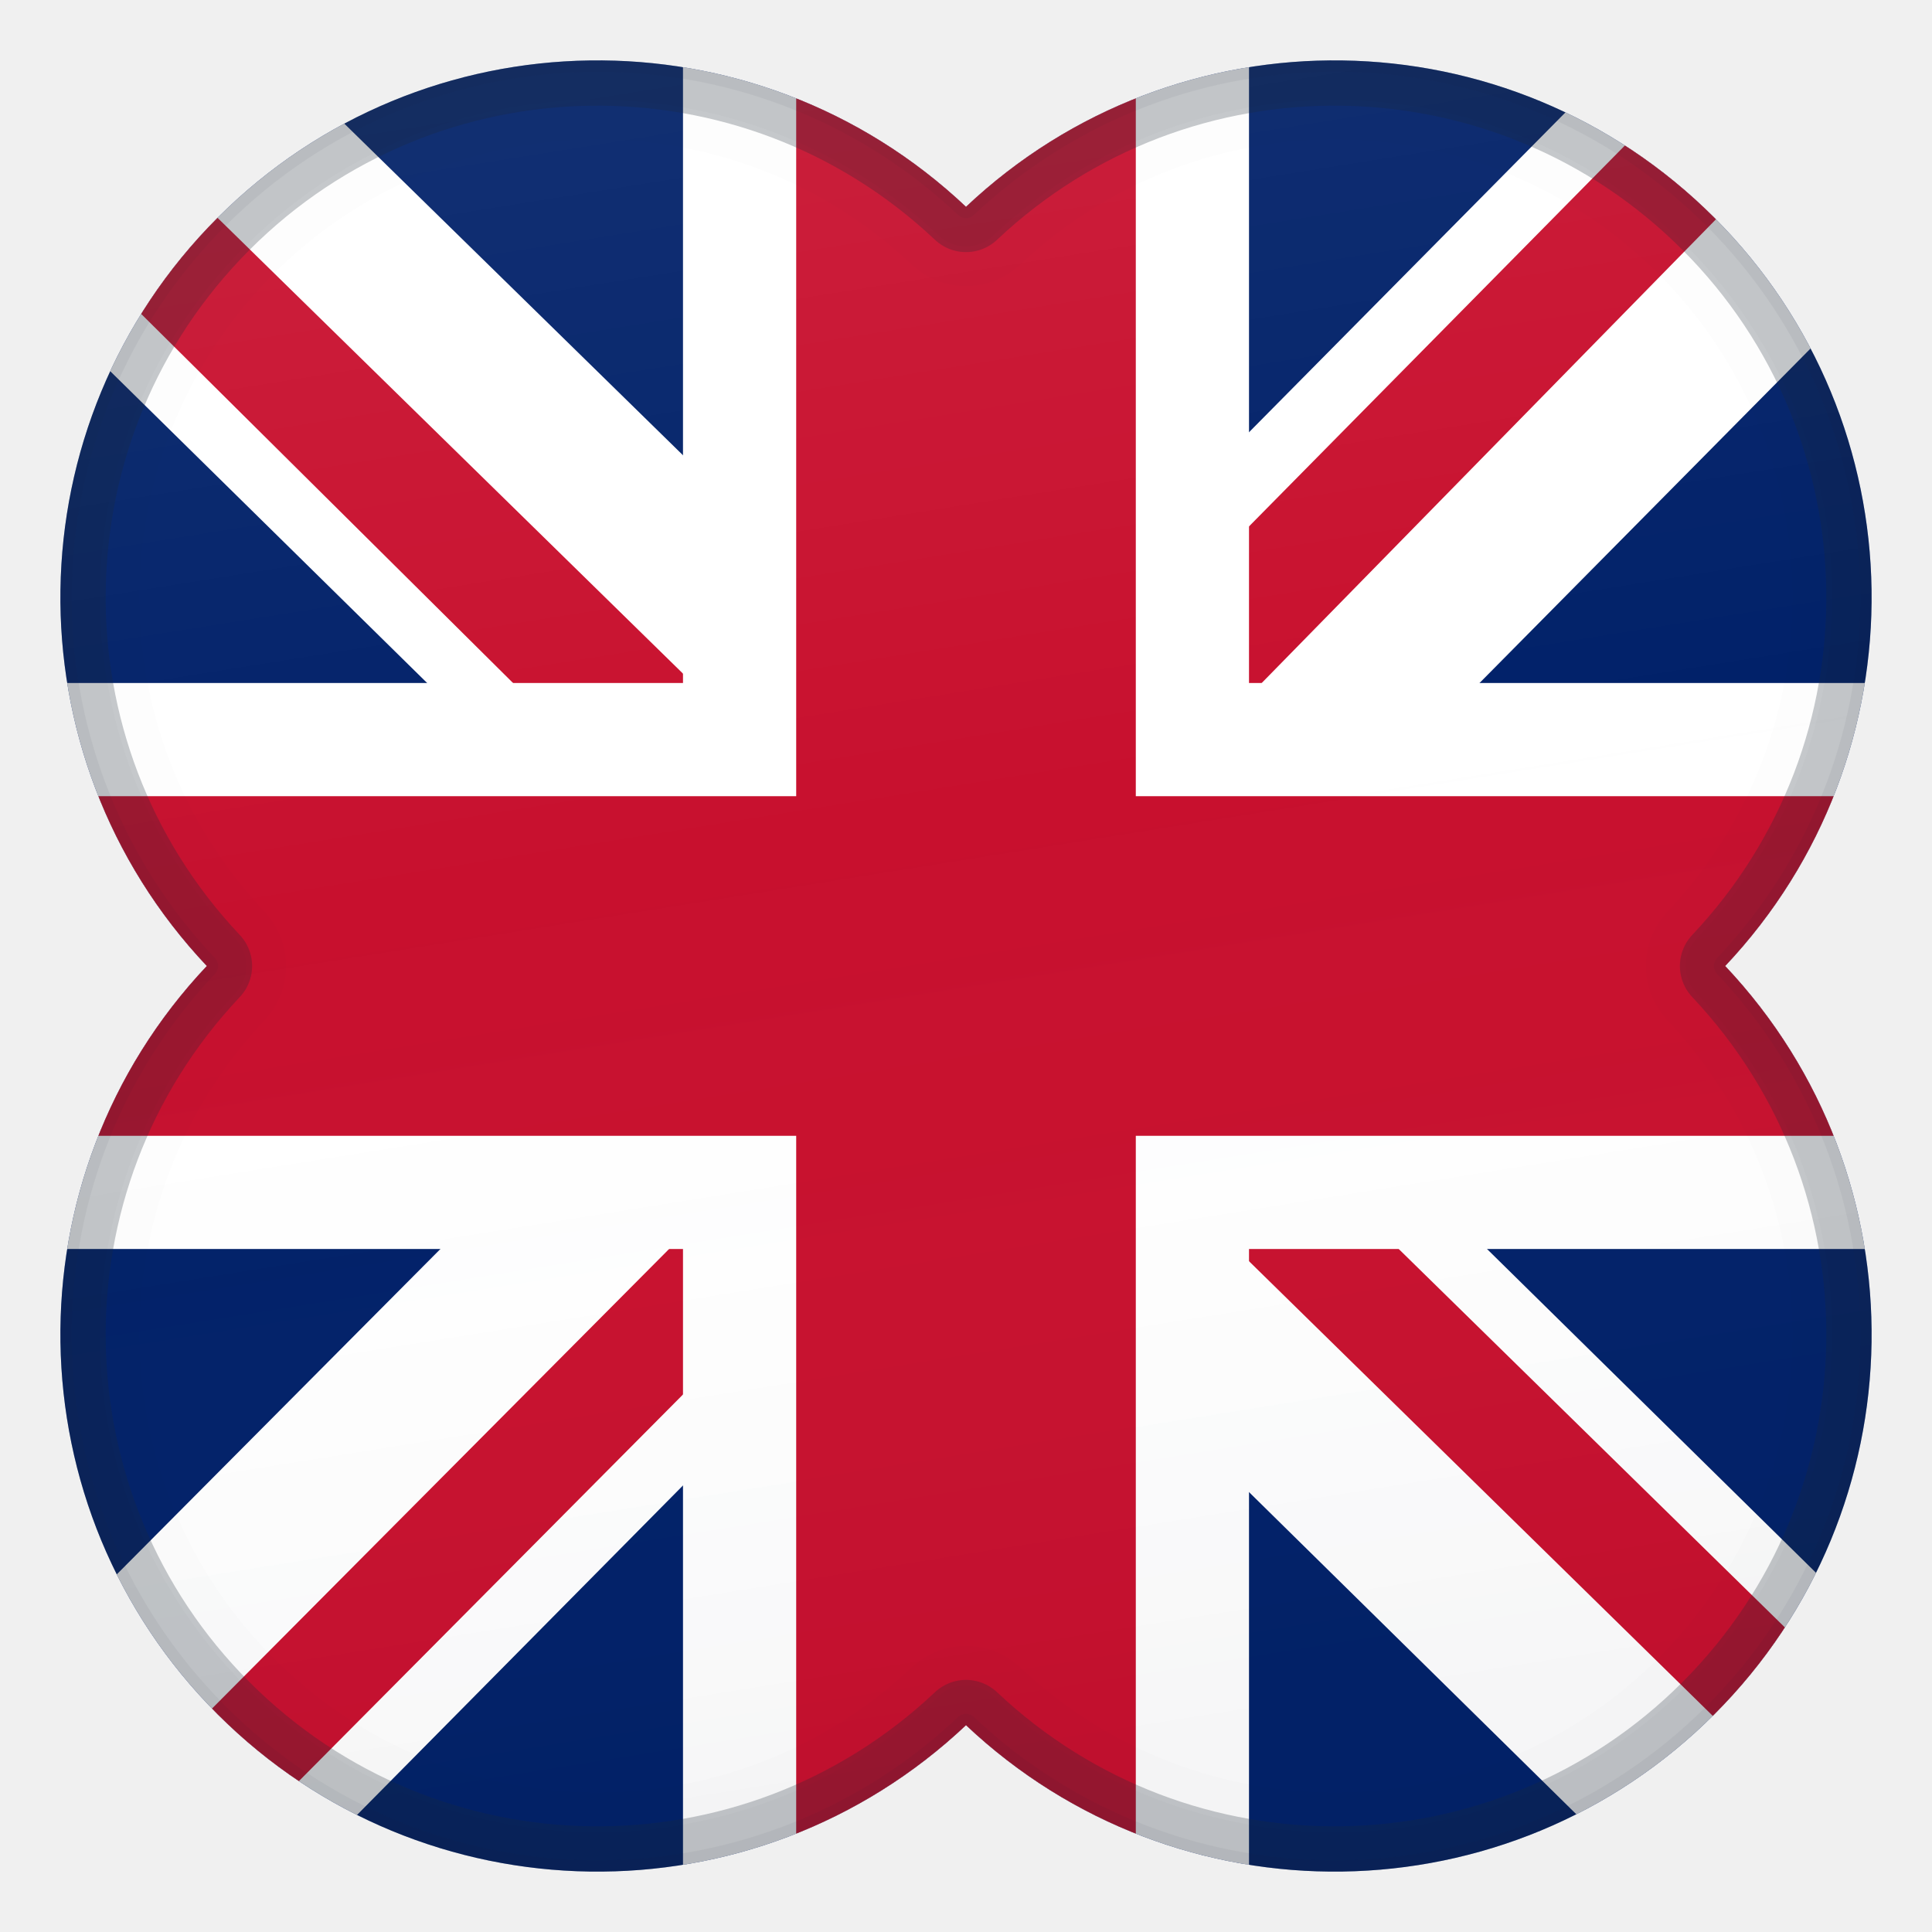
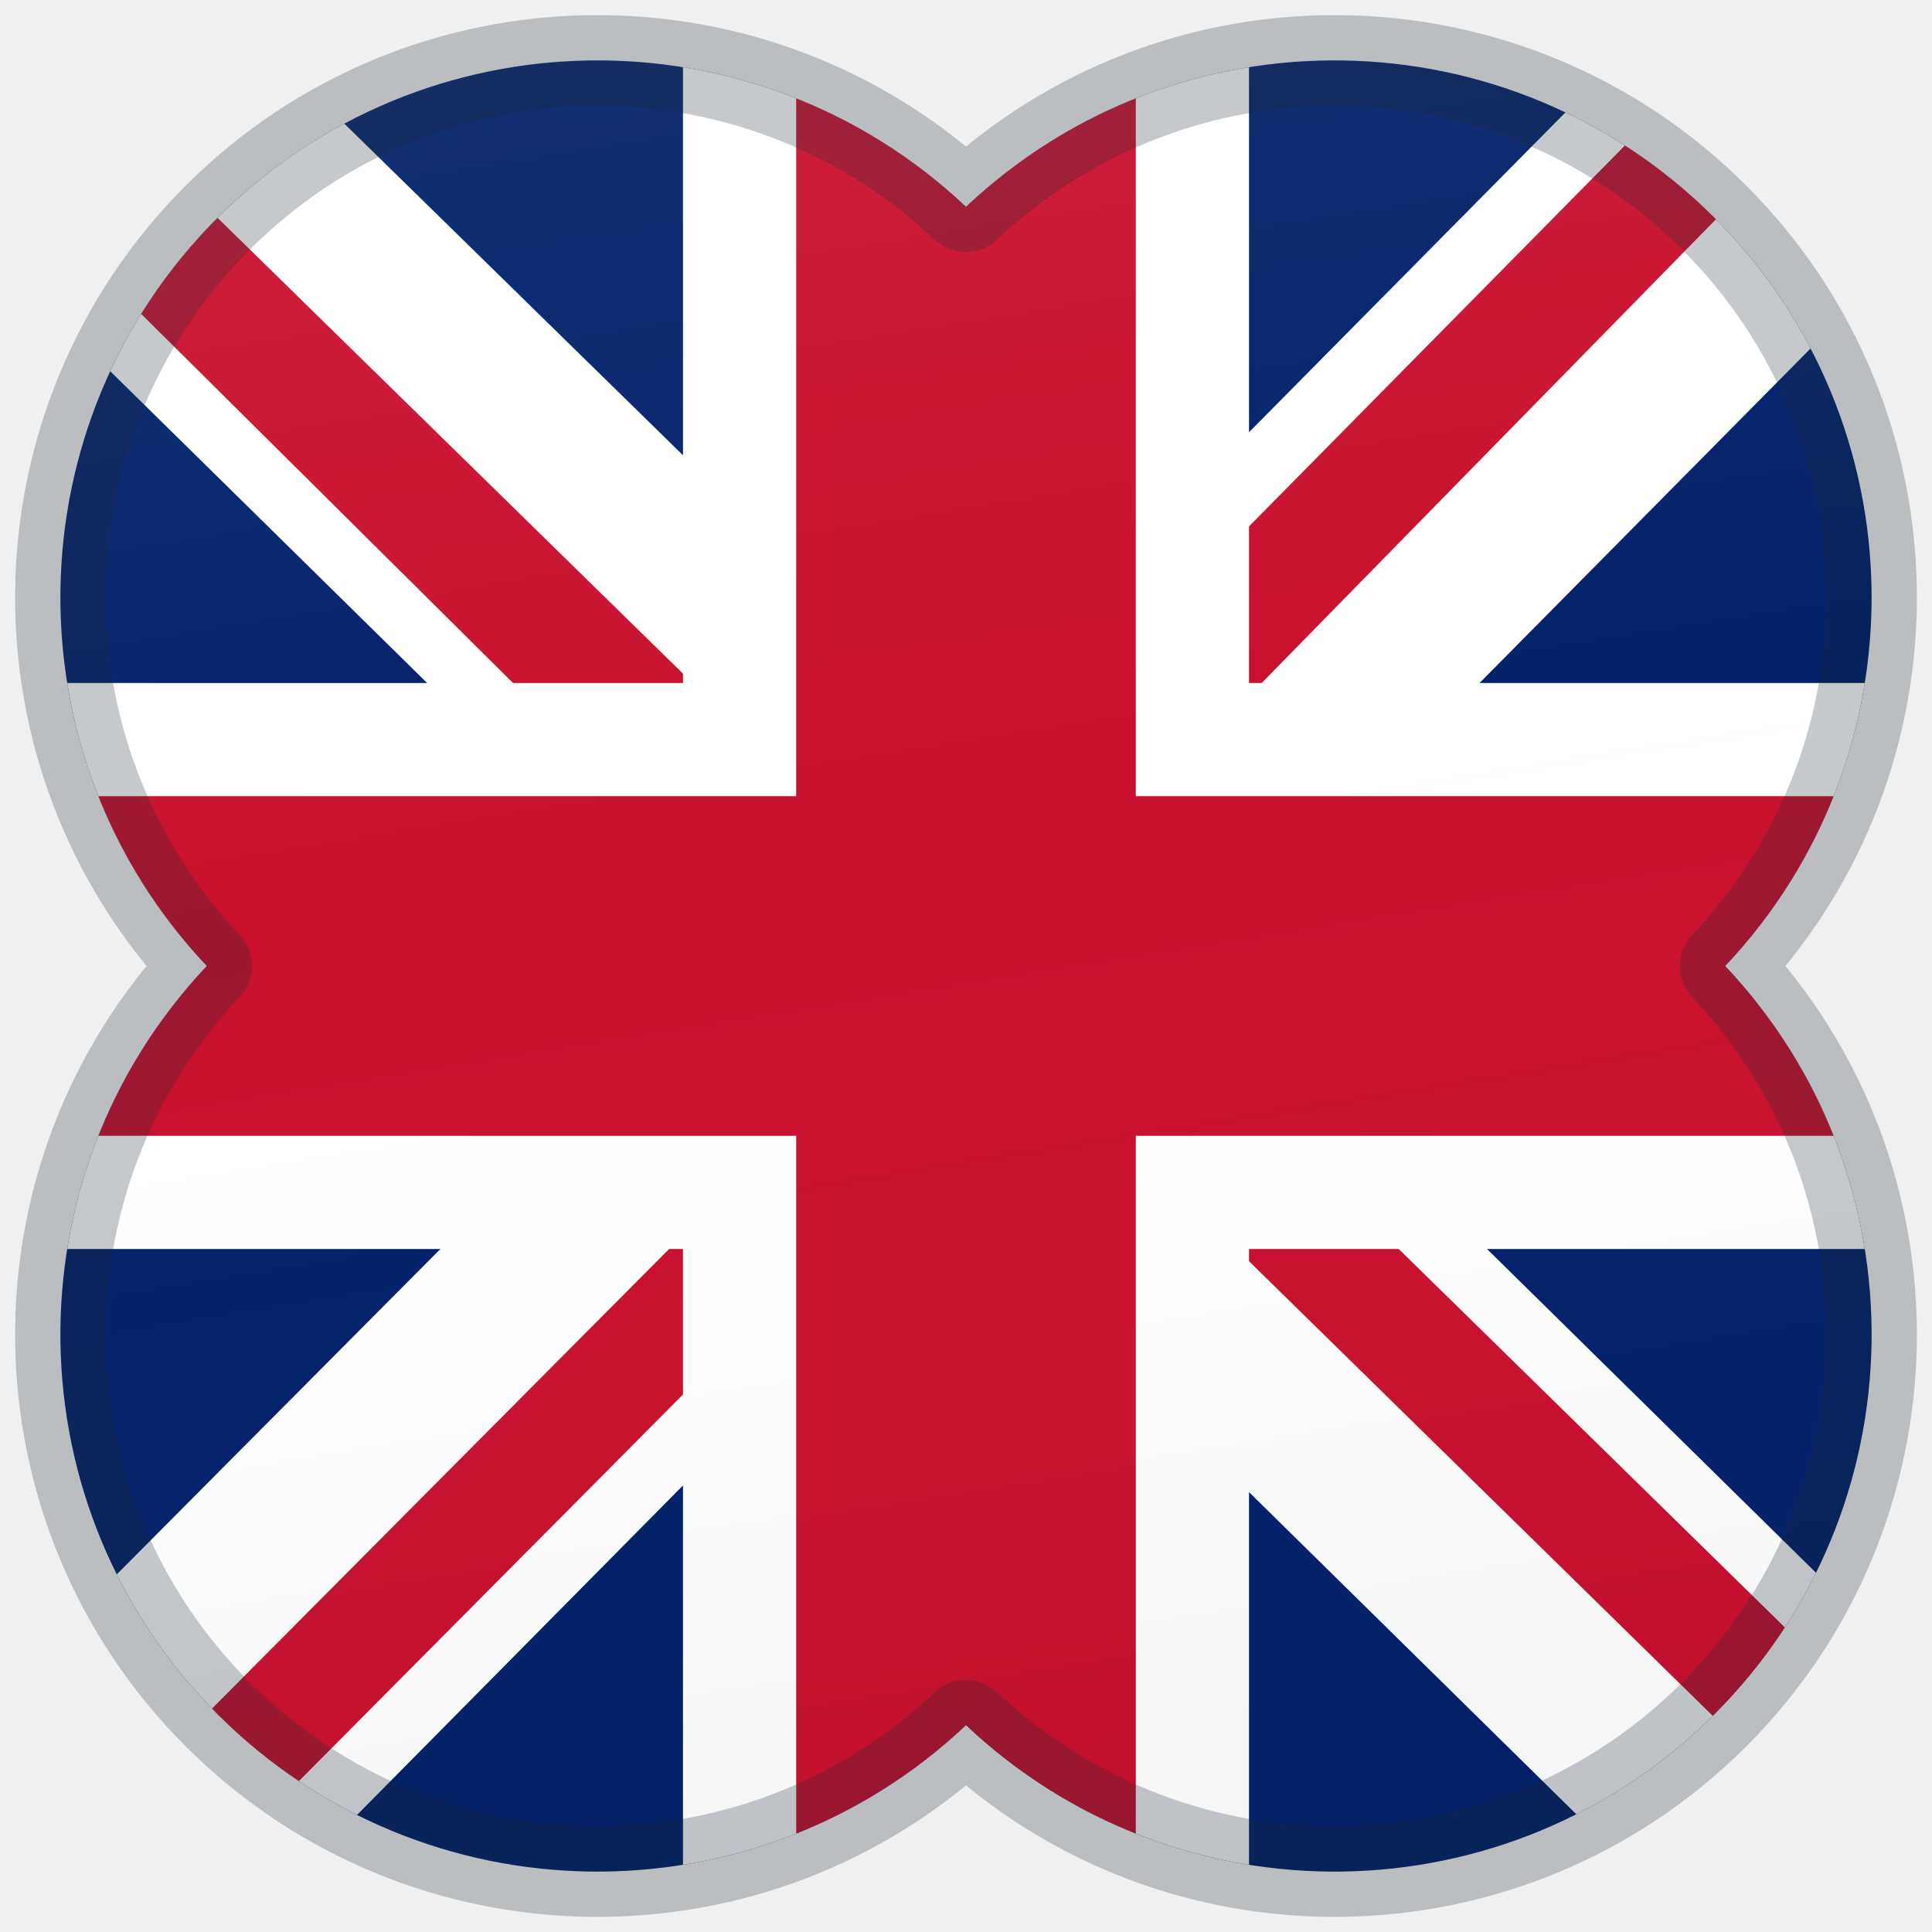
<svg xmlns="http://www.w3.org/2000/svg" viewBox="0 0 512 512" width="512" height="512" role="img" aria-labelledby="petal-soft-gb-title">
  <defs>
    <path id="petal-soft-gb-shape" d="M 256 54.811 A 142.322 142.322 0 0 1 457.189 256 A 142.322 142.322 0 0 1 256 457.189 A 142.322 142.322 0 0 1 54.811 256 A 142.322 142.322 0 0 1 256 54.811 Z" />
    <clipPath id="petal-soft-gb-clip" clipPathUnits="userSpaceOnUse">
      <path d="M 256 54.811 A 142.322 142.322 0 0 1 457.189 256 A 142.322 142.322 0 0 1 256 457.189 A 142.322 142.322 0 0 1 54.811 256 A 142.322 142.322 0 0 1 256 54.811 Z" />
    </clipPath>
    <linearGradient id="petal-soft-gb-shade" x1="0" y1="0" x2="0.16" y2="1">
      <stop offset="0%" stop-color="#ffffff" stop-opacity=".075" />
      <stop offset="48%" stop-color="#ffffff" stop-opacity="0" />
      <stop offset="100%" stop-color="#151a2b" stop-opacity=".038" />
    </linearGradient>
  </defs>
  <g clip-path="url(#petal-soft-gb-clip)">
    <path d="M 256 54.811 A 142.322 142.322 0 0 1 457.189 256 A 142.322 142.322 0 0 1 256 457.189 A 142.322 142.322 0 0 1 54.811 256 A 142.322 142.322 0 0 1 256 54.811 Z" fill="#fff" />
    <g transform="translate(16, 16) scale(0.9375)">
      <path fill="#012169" d="M0 0h512v512H0z" />
      <path fill="#FFF" d="M512 0v64L322 256l190 187v69h-67L254 324 68 512H0v-68l186-187L0 74V0h62l192 188L440 0z" />
      <path fill="#C8102E" d="m184 324 11 34L42 512H0v-3zm124-12 54 8 150 147v45zM512 0 320 196l-4-44L466 0zM0 1l193 189-59-8L0 49z" />
      <path fill="#FFF" d="M176 0v512h160V0zM0 176v160h512V176z" />
      <path fill="#C8102E" d="M0 208v96h512v-96zM208 0v512h96V0z" />
    </g>
    <path d="M 256 54.811 A 142.322 142.322 0 0 1 457.189 256 A 142.322 142.322 0 0 1 256 457.189 A 142.322 142.322 0 0 1 54.811 256 A 142.322 142.322 0 0 1 256 54.811 Z" fill="url(#petal-soft-gb-shade)" />
-     <path d="M 256 54.811 A 142.322 142.322 0 0 1 457.189 256 A 142.322 142.322 0 0 1 256 457.189 A 142.322 142.322 0 0 1 54.811 256 A 142.322 142.322 0 0 1 256 54.811 Z" fill="none" stroke="#1c2433" stroke-width="42" stroke-opacity="0.01" stroke-linejoin="round" />
-     <path d="M 256 54.811 A 142.322 142.322 0 0 1 457.189 256 A 142.322 142.322 0 0 1 256 457.189 A 142.322 142.322 0 0 1 54.811 256 A 142.322 142.322 0 0 1 256 54.811 Z" fill="none" stroke="#1c2433" stroke-width="21" stroke-opacity="0.016" stroke-linejoin="round" />
-     <path d="M 256 54.811 A 142.322 142.322 0 0 1 457.189 256 A 142.322 142.322 0 0 1 256 457.189 A 142.322 142.322 0 0 1 54.811 256 A 142.322 142.322 0 0 1 256 54.811 Z" fill="none" stroke="#1c2433" stroke-width="6" stroke-opacity="0.05" stroke-linejoin="round" />
-     <path d="M 256 54.811 A 142.322 142.322 0 0 1 457.189 256 A 142.322 142.322 0 0 1 256 457.189 A 142.322 142.322 0 0 1 54.811 256 A 142.322 142.322 0 0 1 256 54.811 Z" fill="none" stroke="#1f2937" stroke-width="24" stroke-opacity="0.25" stroke-linejoin="round" />
  </g>
+   <path d="M 256 54.811 A 142.322 142.322 0 0 1 457.189 256 A 142.322 142.322 0 0 1 256 457.189 A 142.322 142.322 0 0 1 54.811 256 A 142.322 142.322 0 0 1 256 54.811 Z" fill="none" stroke="#1f2937" stroke-width="24" stroke-opacity="0.25" stroke-linejoin="round" />
</svg>
